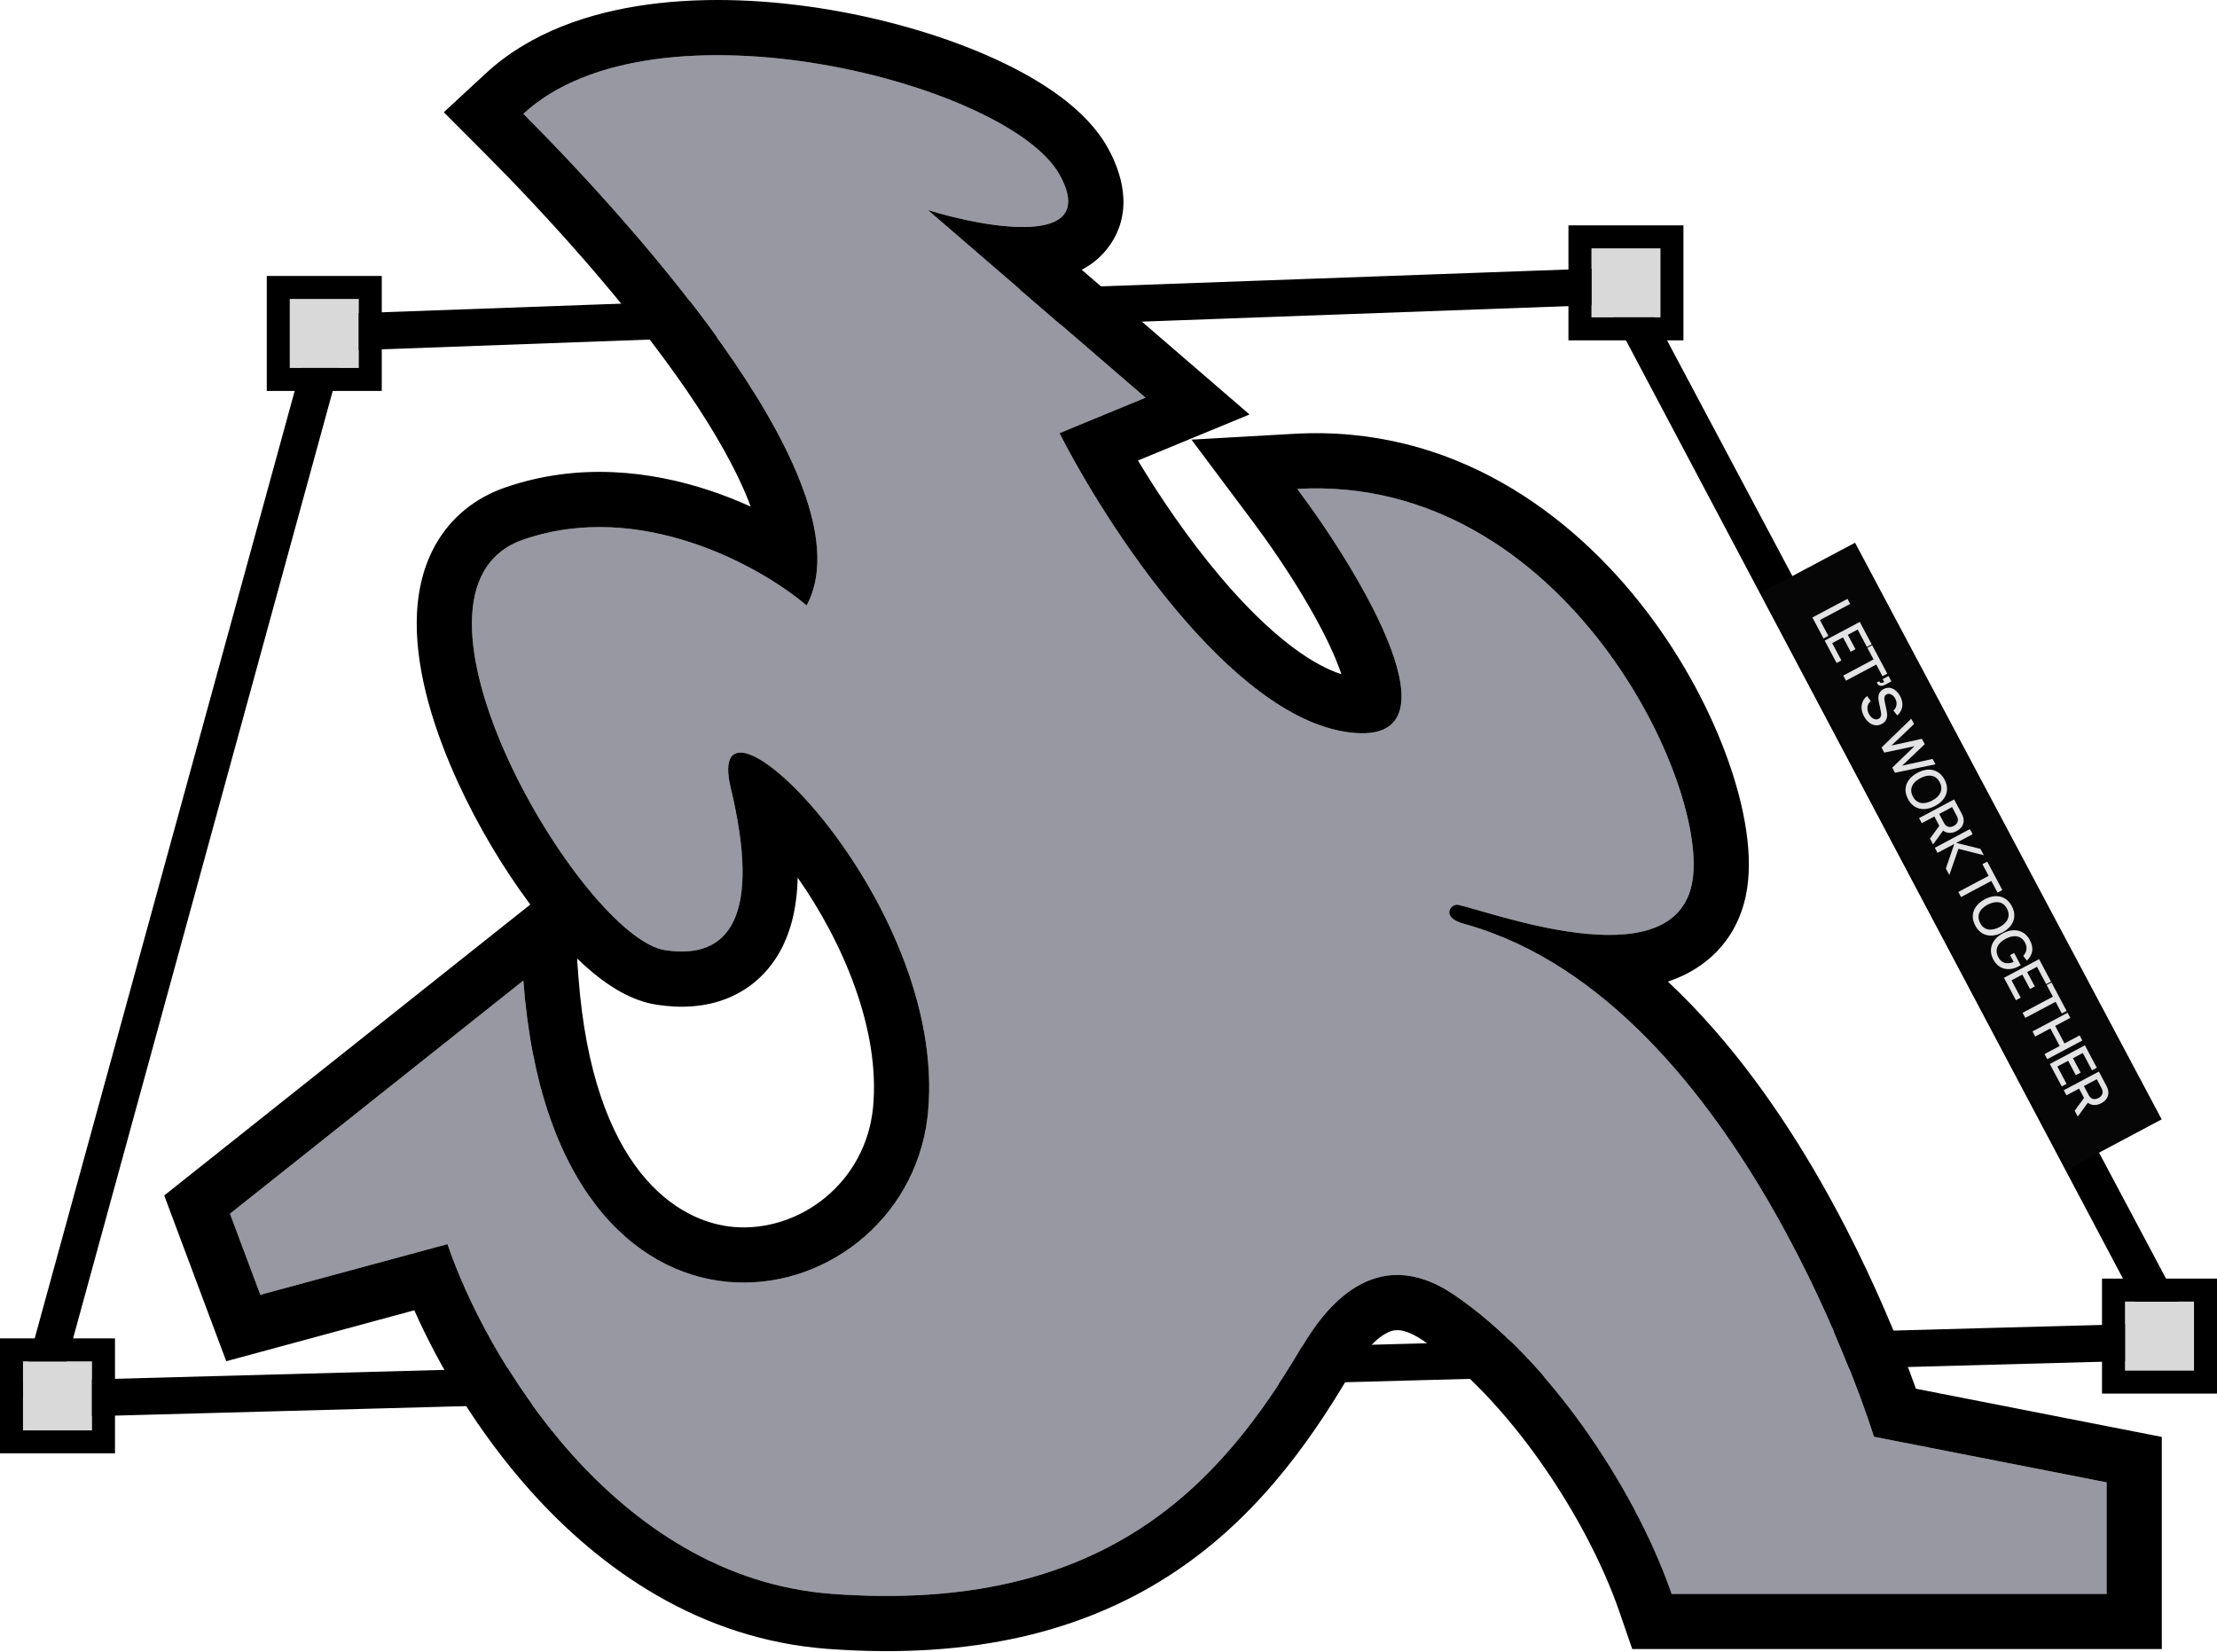
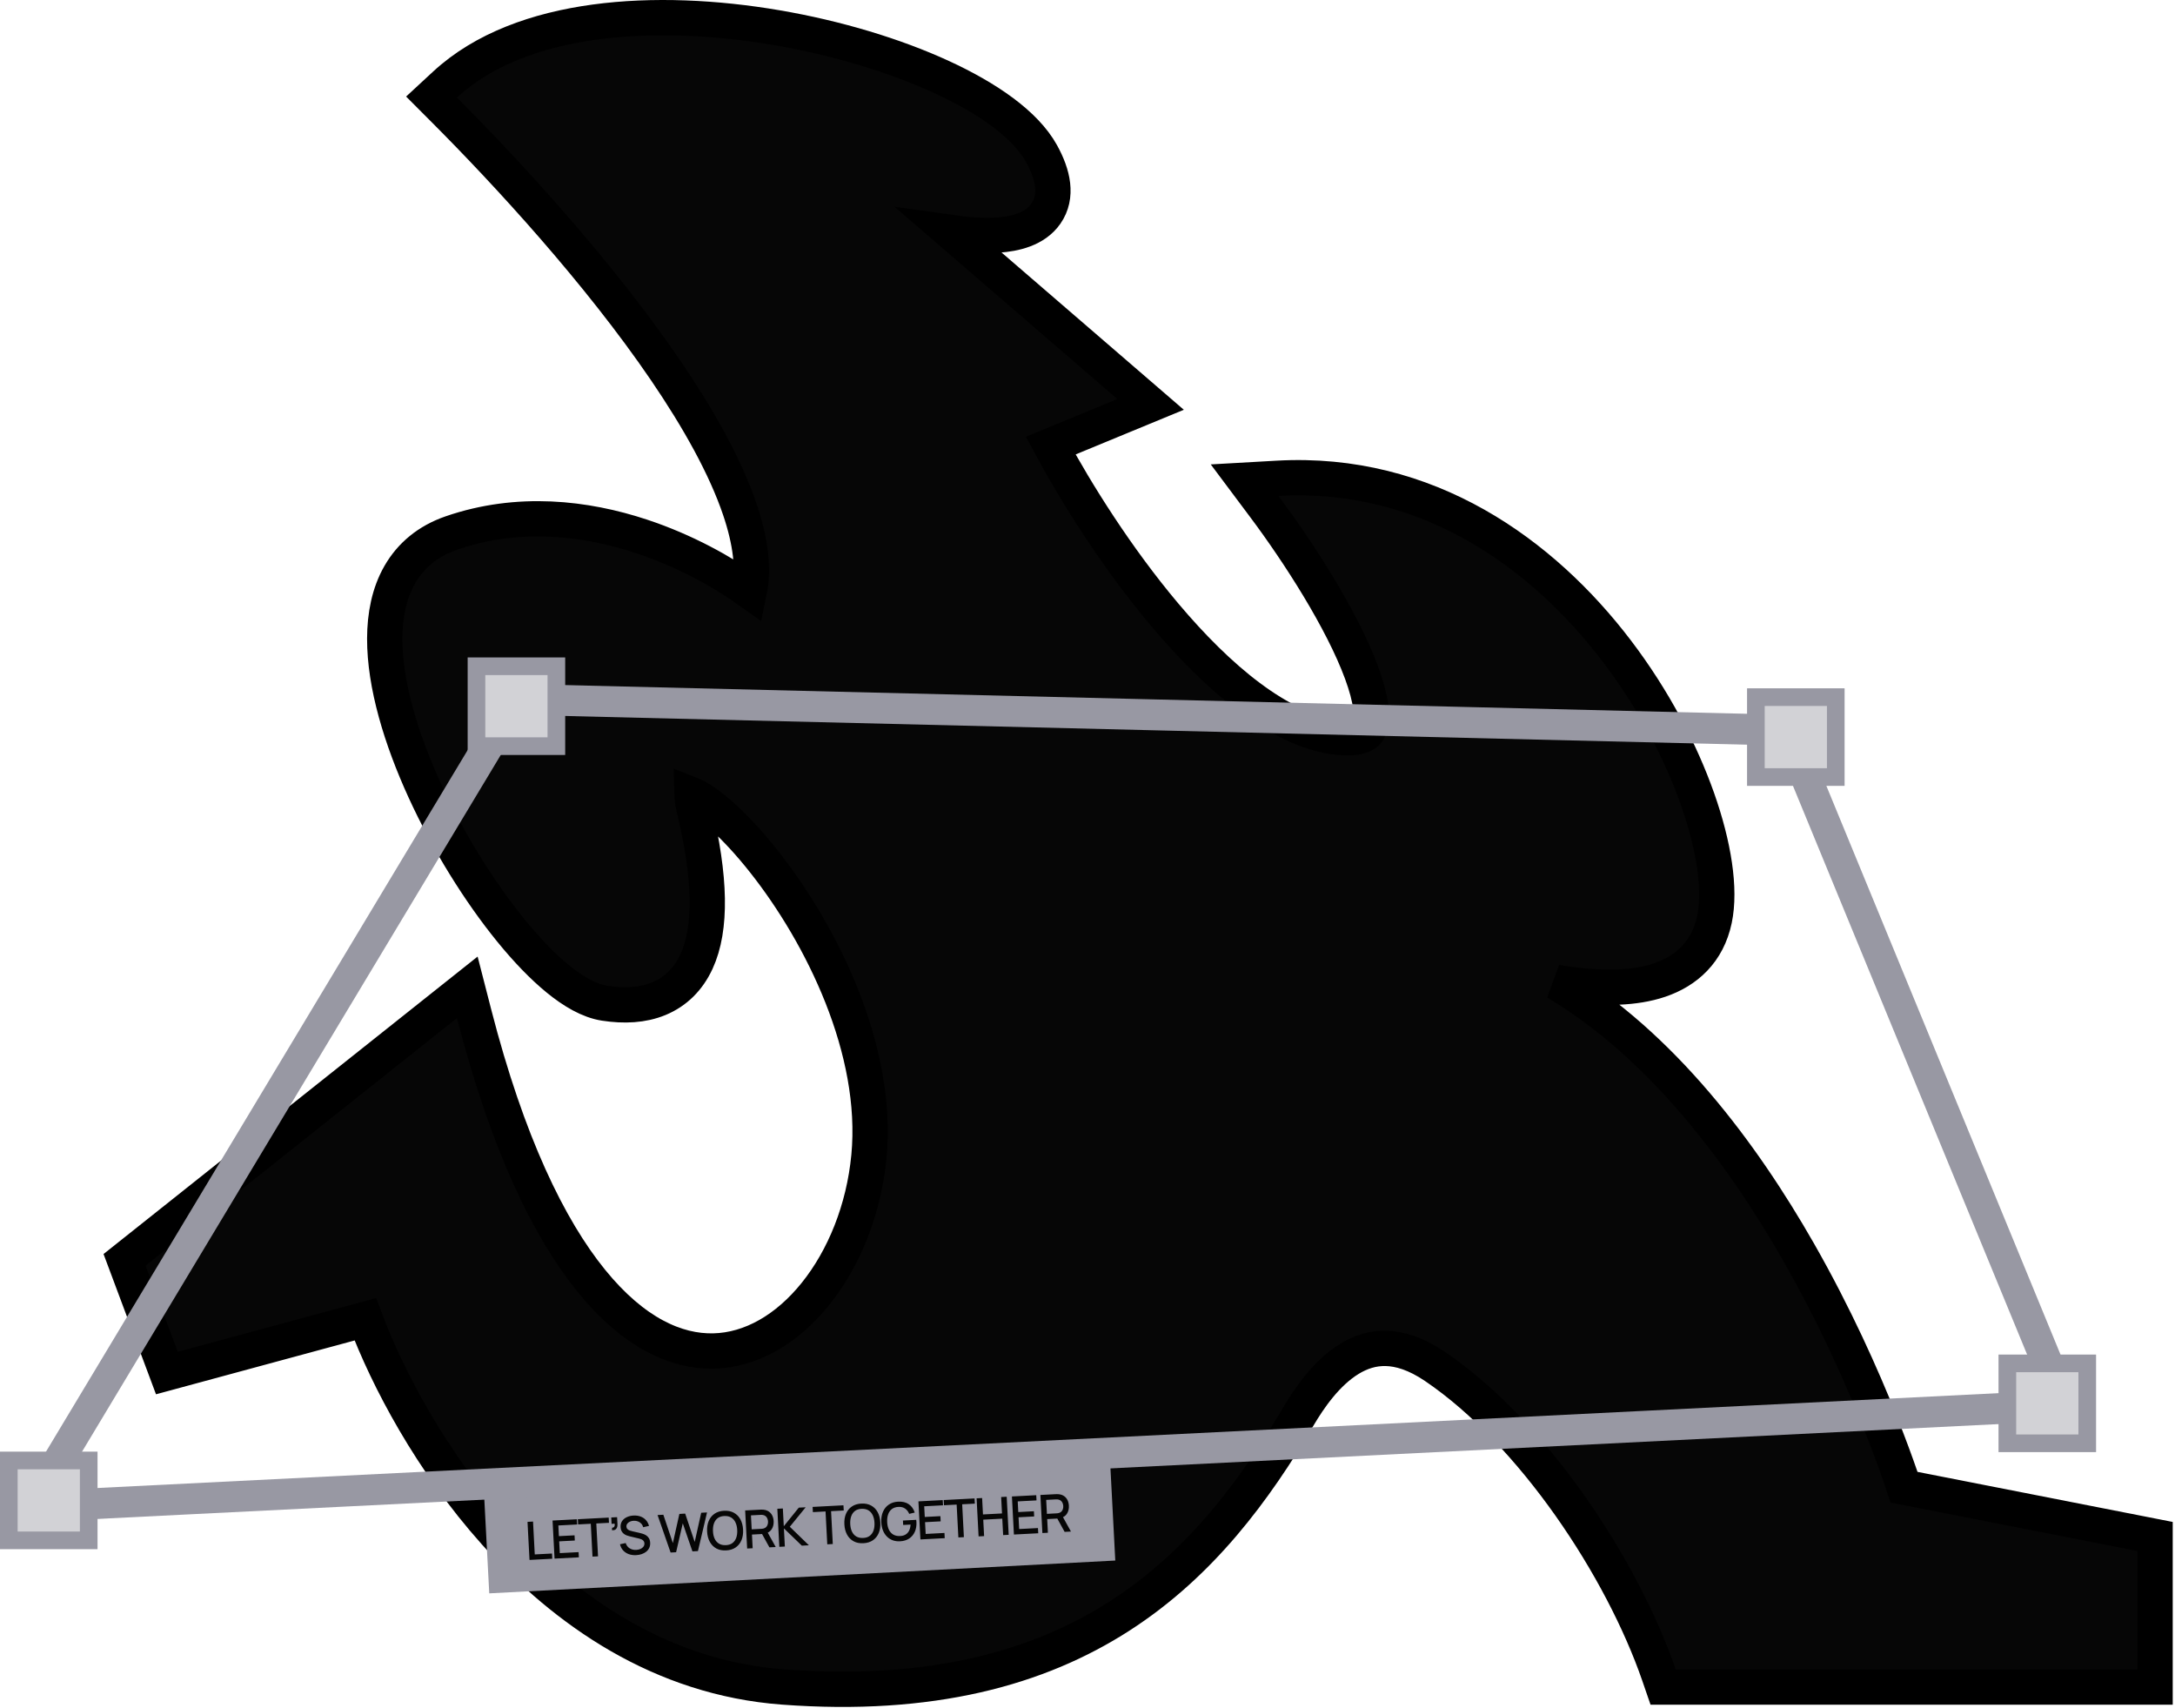
- <svg xmlns="http://www.w3.org/2000/svg" width="482" height="359" viewBox="0 0 482 359" fill="none">
-   <path d="M350.479 58.25C352.382 58.25 354.163 59.151 355.291 60.665L355.507 60.976L475.402 286.432C477.962 290.362 475.225 295.577 470.537 295.704L10.86 308.174C6.786 308.285 3.789 304.387 4.942 300.478L67.485 72.552L67.561 72.315C68.385 69.893 70.664 68.25 73.24 68.25L350.479 58.25ZM13.394 300.102L466.748 287.804L349.396 66.25L74.735 76.25L13.394 300.102Z" fill="black" />
-   <rect x="403.308" y="118" width="142" height="23" transform="rotate(62 403.308 118)" fill="#060606" />
-   <path d="M448.686 237.042L456.315 232.986L457.954 236.069C457.993 236.143 458.039 236.237 458.09 236.35C458.145 236.461 458.189 236.571 458.224 236.679C458.383 237.139 458.426 237.569 458.353 237.97C458.283 238.374 458.116 238.737 457.852 239.059C457.588 239.38 457.251 239.65 456.841 239.868C456.234 240.191 455.627 240.314 455.02 240.238C454.417 240.16 453.895 239.84 453.455 239.276L453.163 238.854L452.014 236.693L449.275 238.149L448.686 237.042ZM451.058 241.502L453.362 238.347L454.243 239.313L451.731 242.769L451.058 241.502ZM453.063 236.135L454.091 238.069C454.128 238.139 454.173 238.215 454.225 238.296C454.279 238.381 454.336 238.457 454.395 238.525C454.568 238.723 454.762 238.854 454.976 238.916C455.194 238.977 455.413 238.988 455.632 238.948C455.851 238.909 456.054 238.839 456.241 238.74C456.429 238.64 456.598 238.511 456.75 238.354C456.905 238.194 457.017 238.008 457.085 237.795C457.156 237.58 457.158 237.346 457.091 237.092C457.071 237.003 457.041 236.912 457.001 236.82C456.963 236.732 456.925 236.652 456.888 236.581L455.86 234.648L453.063 236.135Z" fill="#E3E3E5" />
-   <path d="M445.653 231.337L453.281 227.281L455.873 232.155L454.829 232.71L452.826 228.943L450.686 230.081L452.351 233.212L451.307 233.767L449.643 230.636L447.285 231.89L449.288 235.656L448.244 236.211L445.653 231.337Z" fill="#E3E3E5" />
-   <path d="M441.888 224.256L449.516 220.2L450.105 221.307L446.815 223.057L448.843 226.871L452.133 225.122L452.725 226.234L445.096 230.29L444.505 229.178L447.8 227.426L445.772 223.611L442.477 225.364L441.888 224.256Z" fill="#E3E3E5" />
-   <path d="M439.734 220.205L446.319 216.704L444.97 214.166L446.013 213.611L449.3 219.794L448.257 220.349L446.908 217.811L440.322 221.312L439.734 220.205Z" fill="#E3E3E5" />
-   <path d="M435.689 212.599L443.318 208.542L445.909 213.416L444.866 213.971L442.863 210.205L440.723 211.343L442.388 214.474L441.344 215.028L439.679 211.898L437.322 213.151L439.324 216.918L438.281 217.473L435.689 212.599Z" fill="#E3E3E5" />
-   <path d="M433.353 208.588C433.081 208.076 432.918 207.558 432.866 207.033C432.817 206.506 432.879 205.993 433.053 205.493C433.226 204.993 433.512 204.524 433.909 204.086C434.306 203.649 434.817 203.264 435.442 202.931C436.265 202.494 437.051 202.268 437.8 202.255C438.553 202.24 439.23 202.414 439.832 202.779C440.437 203.141 440.924 203.67 441.294 204.366C441.771 205.263 441.943 206.089 441.81 206.844C441.679 207.602 441.297 208.274 440.666 208.859L439.867 207.843C440.24 207.445 440.471 207.001 440.559 206.51C440.647 206.019 440.554 205.512 440.279 204.987C439.995 204.445 439.636 204.058 439.201 203.828C438.767 203.601 438.282 203.514 437.745 203.569C437.211 203.622 436.652 203.801 436.067 204.108C435.483 204.414 435.019 204.774 434.677 205.186C434.338 205.598 434.143 206.048 434.091 206.538C434.041 207.031 434.157 207.549 434.441 208.091C434.665 208.529 434.943 208.86 435.274 209.082C435.61 209.307 435.99 209.424 436.413 209.435C436.835 209.446 437.297 209.352 437.799 209.153L437.01 207.67L437.9 207.197L439.314 209.856C439.254 209.897 439.172 209.947 439.068 210.007C438.968 210.065 438.903 210.102 438.875 210.117C438.169 210.492 437.466 210.692 436.767 210.714C436.068 210.737 435.421 210.574 434.827 210.224C434.237 209.871 433.745 209.326 433.353 208.588Z" fill="#E3E3E5" />
-   <path d="M429.451 201.25C429.046 200.487 428.866 199.749 428.913 199.036C428.963 198.321 429.21 197.661 429.655 197.058C430.102 196.458 430.719 195.949 431.506 195.53C432.294 195.111 433.061 194.884 433.808 194.849C434.557 194.818 435.241 194.983 435.858 195.343C436.479 195.701 436.992 196.262 437.398 197.025C437.802 197.784 437.978 198.522 437.928 199.237C437.884 199.954 437.638 200.612 437.191 201.212C436.745 201.812 436.128 202.321 435.34 202.74C434.552 203.159 433.785 203.386 433.038 203.42C432.291 203.455 431.606 203.292 430.983 202.93C430.366 202.569 429.855 202.01 429.451 201.25ZM430.506 200.69C430.786 201.234 431.143 201.619 431.576 201.847C432.015 202.075 432.501 202.163 433.035 202.111C433.572 202.056 434.132 201.874 434.715 201.564C435.297 201.254 435.758 200.894 436.097 200.482C436.439 200.07 436.636 199.618 436.688 199.128C436.742 198.642 436.627 198.128 436.344 197.586C436.063 197.041 435.706 196.654 435.27 196.423C434.837 196.196 434.352 196.11 433.814 196.165C433.277 196.219 432.716 196.4 432.132 196.706C431.547 197.012 431.084 197.372 430.741 197.785C430.403 198.196 430.207 198.646 430.155 199.136C430.105 199.63 430.222 200.147 430.506 200.69Z" fill="#E3E3E5" />
-   <path d="M425.763 193.931L432.348 190.429L430.999 187.892L432.043 187.337L435.33 193.519L434.286 194.074L432.937 191.537L426.352 195.038L425.763 193.931Z" fill="#E3E3E5" />
-   <path d="M420.655 184.324L428.284 180.267L428.873 181.375L425.313 183.268L430.571 184.569L431.304 185.947L425.785 184.552L423.807 190.252L423.052 188.832L424.889 183.493L421.244 185.431L420.655 184.324Z" fill="#E3E3E5" />
-   <path d="M417.226 177.874L424.855 173.818L426.494 176.901C426.533 176.975 426.579 177.069 426.63 177.182C426.684 177.293 426.729 177.403 426.764 177.512C426.922 177.971 426.965 178.401 426.893 178.802C426.823 179.206 426.656 179.569 426.392 179.891C426.128 180.213 425.791 180.482 425.381 180.7C424.774 181.023 424.167 181.147 423.56 181.07C422.957 180.993 422.435 180.672 421.995 180.108L421.703 179.686L420.553 177.525L417.815 178.981L417.226 177.874ZM419.598 182.335L421.902 179.179L422.783 180.145L420.271 183.601L419.598 182.335ZM421.602 176.967L422.631 178.901C422.668 178.971 422.713 179.047 422.765 179.128C422.819 179.213 422.876 179.289 422.935 179.358C423.108 179.555 423.302 179.686 423.516 179.748C423.734 179.809 423.953 179.82 424.172 179.78C424.391 179.741 424.594 179.671 424.781 179.572C424.968 179.472 425.138 179.344 425.29 179.186C425.445 179.026 425.557 178.84 425.625 178.627C425.696 178.412 425.698 178.178 425.631 177.924C425.611 177.835 425.581 177.744 425.541 177.652C425.503 177.564 425.465 177.484 425.428 177.414L424.4 175.48L421.602 176.967Z" fill="#E3E3E5" />
-   <path d="M414.824 173.741C414.419 172.978 414.239 172.24 414.286 171.526C414.336 170.811 414.583 170.152 415.028 169.548C415.475 168.949 416.092 168.439 416.879 168.02C417.667 167.602 418.434 167.375 419.181 167.34C419.93 167.309 420.614 167.473 421.231 167.834C421.852 168.192 422.365 168.753 422.771 169.516C423.175 170.275 423.351 171.012 423.301 171.727C423.257 172.444 423.011 173.103 422.564 173.703C422.118 174.303 421.501 174.812 420.713 175.231C419.925 175.649 419.158 175.876 418.411 175.911C417.664 175.946 416.979 175.782 416.356 175.42C415.739 175.06 415.228 174.5 414.824 173.741ZM415.879 173.18C416.159 173.724 416.516 174.11 416.949 174.337C417.388 174.566 417.874 174.654 418.408 174.601C418.945 174.547 419.505 174.364 420.088 174.055C420.67 173.745 421.131 173.384 421.47 172.973C421.812 172.56 422.009 172.109 422.061 171.619C422.115 171.133 422 170.618 421.717 170.076C421.436 169.532 421.079 169.145 420.643 168.914C420.21 168.687 419.725 168.601 419.188 168.655C418.65 168.71 418.089 168.89 417.505 169.197C416.92 169.503 416.457 169.863 416.115 170.275C415.776 170.687 415.58 171.137 415.528 171.627C415.478 172.12 415.595 172.638 415.879 173.18Z" fill="#E3E3E5" />
-   <path d="M409.07 162.534L415.521 156.264L416.138 157.424L411.222 162.097L417.839 160.637L418.464 161.8L413.549 166.473L420.171 165.01L420.791 166.176L411.982 168.012L411.396 166.91L416.232 162.24L409.656 163.636L409.07 162.534Z" fill="#E3E3E5" />
-   <path d="M405.238 155.712C404.947 155.164 404.778 154.62 404.73 154.079C404.688 153.54 404.766 153.034 404.963 152.562C405.166 152.092 405.487 151.686 405.926 151.343L406.715 152.405C406.311 152.77 406.076 153.207 406.012 153.717C405.951 154.225 406.053 154.726 406.316 155.22C406.479 155.528 406.677 155.785 406.909 155.992C407.145 156.197 407.395 156.33 407.657 156.389C407.926 156.45 408.187 156.414 408.441 156.278C408.579 156.205 408.687 156.116 408.767 156.01C408.849 155.908 408.906 155.793 408.938 155.667C408.976 155.543 408.992 155.406 408.984 155.255C408.982 155.107 408.965 154.951 408.932 154.787L408.47 152.525C408.426 152.304 408.395 152.072 408.378 151.827C408.364 151.58 408.386 151.336 408.443 151.093C408.505 150.851 408.616 150.622 408.777 150.405C408.942 150.186 409.179 149.994 409.49 149.829C409.96 149.579 410.421 149.488 410.874 149.555C411.332 149.624 411.753 149.821 412.139 150.146C412.528 150.469 412.859 150.887 413.131 151.399C413.399 151.919 413.552 152.428 413.591 152.928C413.632 153.432 413.558 153.906 413.369 154.351C413.185 154.798 412.886 155.197 412.47 155.549L411.638 154.47C411.896 154.265 412.081 154.021 412.194 153.739C412.311 153.455 412.357 153.159 412.333 152.85C412.313 152.539 412.226 152.236 412.074 151.941C411.931 151.655 411.75 151.418 411.533 151.23C411.317 151.046 411.089 150.927 410.848 150.874C410.608 150.824 410.381 150.857 410.165 150.972C409.954 151.084 409.815 151.237 409.75 151.43C409.685 151.623 409.662 151.831 409.68 152.052C409.703 152.275 409.738 152.49 409.785 152.696L410.137 154.317C410.181 154.52 410.22 154.755 410.254 155.022C410.293 155.292 410.293 155.57 410.256 155.857C410.22 156.148 410.115 156.428 409.941 156.697C409.771 156.964 409.5 157.197 409.129 157.394C408.744 157.598 408.364 157.701 407.988 157.701C407.616 157.7 407.259 157.616 406.916 157.449C406.579 157.284 406.267 157.051 405.981 156.751C405.694 156.45 405.447 156.104 405.238 155.712Z" fill="#E3E3E5" />
-   <path d="M408.044 148.336L408.573 148.143C408.643 148.3 408.734 148.403 408.846 148.452C408.959 148.501 409.082 148.508 409.217 148.473C409.352 148.437 409.491 148.37 409.634 148.272L409.31 147.662L410.586 146.984L411.209 148.154L409.826 148.889C409.41 149.111 409.042 149.178 408.723 149.089C408.406 149.004 408.179 148.753 408.044 148.336Z" fill="#E3E3E5" />
-   <path d="M400.747 146.883L407.332 143.381L405.983 140.844L407.027 140.289L410.314 146.471L409.27 147.026L407.921 144.489L401.336 147.99L400.747 146.883Z" fill="#E3E3E5" />
-   <path d="M396.703 139.276L404.332 135.22L406.923 140.094L405.88 140.649L403.877 136.882L401.736 138.02L403.401 141.151L402.358 141.706L400.693 138.575L398.335 139.828L400.338 143.595L399.294 144.15L396.703 139.276Z" fill="#E3E3E5" />
-   <path d="M394.034 134.257L401.663 130.201L402.252 131.308L395.667 134.809L397.503 138.263L396.459 138.818L394.034 134.257Z" fill="#E3E3E5" />
-   <path d="M462 283H477V298H462V283Z" fill="#D9D9D9" />
-   <path d="M477 283H462V298H477V283ZM482 303H457V278H482V303Z" fill="black" />
-   <path d="M346 54H361V69H346V54Z" fill="#D9D9D9" />
-   <path d="M361 54H346V69H361V54ZM366 74H341V49H366V74Z" fill="black" />
-   <path d="M63 65H78V80H63V65Z" fill="#D9D9D9" />
-   <path d="M78 65H63V80H78V65ZM83 85H58V60H83V85Z" fill="black" />
-   <path d="M5 296H20V311H5V296Z" fill="#D9D9D9" />
-   <path d="M20 296H5V311H20V296ZM25 316H0V291H25V316Z" fill="black" />
-   <path d="M230.356 37.972C239.154 53.842 214.96 49.727 201.763 45.687L249.051 86.465L230.356 94.179C240.62 114.383 267.527 155.673 293.04 159.199C318.554 162.726 296.34 125.403 282.043 106.302C340.329 102.995 372.221 171.322 367.822 192.26C363.423 213.199 323.844 198.102 316.929 196.718C315.573 196.447 312.931 199.377 318.334 200.869C378.475 217.473 407.412 312.382 407.412 312.382L458 322.3V346.545H363.423C355.654 324.014 336.983 295.649 316.135 281.525C298.578 269.63 287.544 285.272 283.044 292.882C265.448 322.637 240.253 350.953 180.868 346.545C133.36 343.018 105.353 294.382 97.288 270.504L56.598 281.525L50 263.892L113.785 213.199C120.5 303.5 197.364 288.137 201.763 241.852C206.162 195.566 152.275 143.771 158.873 171.322C165.472 198.872 158.874 208.791 144.577 206.587C126.5 203.8 81.892 128.342 113.785 117.322C139.298 108.506 165.472 123.199 175.369 131.648C188.997 106.302 139.812 50.831 113.785 24.748C142.378 -1.701 219.359 18.136 230.356 37.972Z" fill="#9898A3" />
-   <path d="M407.412 312.382C407.412 312.382 378.7 218.213 319.037 201.068L318.334 200.869C312.932 199.378 315.572 196.447 316.929 196.718C323.79 198.091 362.807 212.964 367.713 192.744L367.822 192.26C372.221 171.321 340.329 102.996 282.043 106.302C296.228 125.255 318.207 162.144 293.63 159.275L293.04 159.199C267.526 155.673 240.62 114.383 230.356 94.179L249.051 86.465L201.763 45.687C214.753 49.664 238.401 53.713 230.744 38.701L230.356 37.973C219.359 18.136 142.377 -1.701 113.784 24.748C139.811 50.831 188.996 106.302 175.369 131.649C165.472 123.2 139.298 108.505 113.784 117.321C81.892 128.342 126.5 203.799 144.577 206.586C158.874 208.79 165.471 198.872 158.873 171.321C152.275 143.771 206.162 195.566 201.763 241.852L201.646 242.931C196.167 288.371 120.447 302.794 113.784 213.198L50 263.892L56.599 281.525L97.288 270.504C105.353 294.381 133.36 343.019 180.868 346.545C240.253 350.953 265.448 322.637 283.044 292.882C287.544 285.272 298.578 269.63 316.135 281.525C336.657 295.428 355.07 323.132 363.051 345.485L363.423 346.545H458V322.3L407.412 312.382ZM173.426 190.831C173.302 196.122 172.393 200.951 170.452 205.149C167.985 210.483 163.898 214.665 158.378 216.961C153.166 219.128 147.674 219.206 142.749 218.446C137.299 217.606 132.592 214.488 129.178 211.707C127.931 210.692 126.69 209.581 125.46 208.394L125.752 212.309C128.871 254.247 147.228 265.786 159.606 266.784C173.858 267.933 188.255 257.144 189.816 240.716C191.415 223.897 183.265 204.836 173.426 190.831ZM470 358.545H354.867L352.079 350.456C344.931 329.726 327.594 303.783 309.404 291.459C306.54 289.519 304.754 289.228 303.897 289.207C303.048 289.186 302.13 289.407 300.956 290.125C298.125 291.857 295.488 295.415 293.373 298.99C284.202 314.499 272.35 330.884 254.122 342.615C235.665 354.495 211.832 360.876 179.979 358.512C152.104 356.443 130.558 341.158 115.345 324.159C103.82 311.283 95.414 296.88 90.074 284.89L49.19 295.964L35.703 259.927L115.293 196.671C109.47 188.883 103.888 179.555 99.531 170.036C94.513 159.074 90.573 146.678 90.6 135.498C90.613 129.806 91.656 123.702 94.809 118.223C98.105 112.494 103.249 108.266 109.865 105.98C125.851 100.456 141.596 102.449 154.2 106.617C157.353 107.66 160.369 108.858 163.213 110.148C160.486 102.812 155.721 94.305 149.534 85.237C136.299 65.835 118.091 46.053 105.29 33.224L96.486 24.402L105.636 15.939C115.255 7.04 128.127 2.711 140.9 0.976C153.802 -0.777 167.711 -0.043 180.689 2.174C193.681 4.393 206.253 8.186 216.537 12.916C226.138 17.332 236.126 23.629 240.852 32.154C243.619 37.146 246.651 45.593 241.314 53.282C239.587 55.771 237.417 57.479 235.178 58.656L271.661 90.116L247.402 100.126C252.173 108.051 258.306 117.083 265.155 125.21C270.389 131.421 275.806 136.821 281.105 140.779C285.074 143.742 288.602 145.612 291.633 146.592C291.505 146.208 291.365 145.804 291.209 145.381C287.67 135.768 279.388 122.781 272.436 113.491L259.035 95.587L281.363 94.32C315.85 92.364 341.826 111.731 357.98 132.911C366.103 143.561 372.094 155.072 375.787 165.536C379.303 175.498 381.349 186.239 379.565 194.728C377.458 204.759 370.63 210.703 362.847 213.347C362.77 213.373 362.693 213.397 362.616 213.422C376.606 226.521 387.611 242.496 395.844 256.896C403.57 270.41 409.3 283.327 413.098 292.847C414.505 296.375 415.653 299.453 416.545 301.943L470 312.424V358.545Z" fill="black" />
+ <svg xmlns="http://www.w3.org/2000/svg" width="493" height="387" viewBox="0 0 493 387" fill="none">
+   <path d="M488.483 382.358H376.975L376.046 379.661C367.656 355.319 347.439 324.725 325.255 309.688C320.906 306.741 317.232 305.676 314.184 305.602C311.138 305.527 308.384 306.434 305.86 307.979C300.652 311.167 296.77 316.85 294.325 320.986C284.465 337.667 272.242 354.361 253.855 366.2C235.392 378.089 211.097 384.84 177.52 382.347C149.86 380.293 128.079 365.108 112.223 347.384C97.697 331.147 87.892 312.515 82.808 299.004L41.348 310.238L37.831 311.191L36.555 307.779L29.254 288.259L28.235 285.536L30.511 283.727L101.093 227.606L105.921 223.768L107.457 229.741C114.985 259.023 124.376 278.392 134.05 290.302C143.686 302.165 153.365 306.384 161.752 306.191C170.223 305.997 178.373 301.283 184.834 293.252C191.285 285.234 195.807 274.171 196.956 262.079C199.249 237.941 186.259 211.814 173.157 195.246C169.92 191.153 166.741 187.727 163.88 185.129C160.964 182.481 158.58 180.879 156.946 180.191C156.917 180.179 156.888 180.168 156.859 180.156C156.881 180.92 157.02 181.997 157.367 183.445C161.048 198.82 161.365 210.362 157.868 217.928C156.036 221.891 153.16 224.751 149.366 226.329C145.675 227.865 141.452 228.05 137.047 227.37C133.483 226.82 129.846 224.633 126.476 221.887C123.006 219.06 119.385 215.281 115.83 210.917C108.716 202.185 101.596 190.78 96.247 179.089C90.931 167.47 87.181 155.174 87.205 144.741C87.217 139.491 88.186 134.468 90.626 130.225C93.114 125.899 96.987 122.645 102.275 120.816C117.468 115.564 132.71 117.365 145.394 121.562C155.288 124.835 163.817 129.624 169.861 133.942C170.902 128.96 170.173 122.772 167.705 115.469C164.44 105.808 158.376 94.943 150.808 83.844C135.689 61.673 115.081 39.304 100.751 24.938L97.818 21.997L100.866 19.177C109.6 11.095 121.756 6.774 134.837 4.996C147.96 3.213 162.375 3.937 176.056 6.274C189.74 8.613 202.86 12.595 213.41 17.449C223.733 22.199 232.376 28.135 236.077 34.813C238.7 39.547 239.816 44.465 237.082 48.407C234.587 52.004 229.973 53.019 226.157 53.279C222.979 53.496 219.356 53.246 215.679 52.727L255.879 87.407L260.8 91.653L254.792 94.134L238.155 101.001C243.978 111.808 253.181 126.479 263.992 139.313C270.066 146.524 276.57 153.062 283.186 158.004C289.829 162.967 296.352 166.145 302.491 166.994C305.652 167.431 307.582 167.157 308.693 166.714C309.645 166.334 310.135 165.789 310.448 164.98C310.823 164.015 310.999 162.484 310.705 160.237C310.416 158.028 309.711 155.405 308.624 152.452C304.234 140.522 294.416 125.279 286.571 114.793L282.106 108.825L289.547 108.403C323.578 106.472 349.67 125.505 366.428 147.486C374.822 158.497 380.99 170.381 384.759 181.063C388.469 191.578 390.054 201.5 388.609 208.379C387.057 215.772 382.231 220.062 376.205 222.11C370.453 224.066 363.575 224.025 357.113 223.265C355.651 223.093 354.188 222.878 352.737 222.637C376.651 236.898 394.851 261.329 407.647 283.721C415.926 298.207 422.087 312.094 426.177 322.353C428.223 327.486 429.756 331.72 430.779 334.681C431.098 335.603 431.367 336.402 431.587 337.065L485.254 347.593L488.483 348.227V382.358Z" fill="#060606" stroke="black" stroke-width="8" />
+   <rect width="142.096" height="23.179" transform="translate(109.684 337.973) rotate(-3)" fill="#9898A3" />
+   <path d="M120.021 353.544L119.569 344.916L120.822 344.85L121.212 352.298L125.119 352.093L125.18 353.273L120.021 353.544ZM125.698 353.246L125.246 344.618L130.759 344.329L130.82 345.51L126.56 345.733L126.687 348.154L130.228 347.968L130.29 349.148L126.749 349.334L126.889 352L131.149 351.777L131.211 352.957L125.698 353.246ZM134.301 352.795L133.911 345.348L131.041 345.498L130.979 344.318L137.972 343.951L138.034 345.132L135.163 345.282L135.554 352.73L134.301 352.795ZM138.702 346.797L138.75 346.236C138.923 346.239 139.055 346.2 139.147 346.119C139.239 346.038 139.297 345.929 139.322 345.791C139.347 345.654 139.345 345.5 139.316 345.329L138.627 345.365L138.551 343.921L139.875 343.852L139.957 345.415C139.982 345.887 139.887 346.248 139.672 346.5C139.46 346.751 139.137 346.85 138.702 346.797ZM144.201 352.457C143.582 352.489 143.017 352.413 142.507 352.227C142 352.038 141.575 351.753 141.23 351.375C140.89 350.992 140.657 350.53 140.533 349.987L141.829 349.721C141.988 350.242 142.285 350.639 142.72 350.912C143.155 351.182 143.652 351.302 144.211 351.273C144.559 351.255 144.875 351.184 145.161 351.061C145.447 350.934 145.673 350.764 145.838 350.551C146.006 350.334 146.083 350.081 146.068 349.794C146.06 349.638 146.025 349.501 145.963 349.384C145.905 349.267 145.825 349.167 145.725 349.085C145.628 348.997 145.51 348.926 145.371 348.869C145.236 348.808 145.087 348.757 144.924 348.718L142.679 348.181C142.46 348.128 142.236 348.058 142.007 347.97C141.778 347.877 141.565 347.754 141.369 347.6C141.177 347.442 141.016 347.244 140.887 347.007C140.759 346.765 140.685 346.469 140.666 346.117C140.639 345.586 140.751 345.129 141.003 344.748C141.259 344.362 141.616 344.063 142.074 343.85C142.531 343.634 143.049 343.511 143.629 343.481C144.212 343.458 144.739 343.535 145.209 343.71C145.683 343.886 146.081 344.153 146.404 344.513C146.731 344.868 146.967 345.308 147.11 345.834L145.78 346.132C145.703 345.811 145.561 345.54 145.353 345.319C145.145 345.093 144.896 344.926 144.606 344.817C144.316 344.704 144.005 344.654 143.673 344.668C143.353 344.677 143.062 344.74 142.799 344.858C142.541 344.976 142.337 345.132 142.187 345.329C142.041 345.524 141.975 345.744 141.988 345.988C142 346.228 142.08 346.418 142.228 346.558C142.375 346.699 142.553 346.807 142.762 346.885C142.974 346.958 143.183 347.017 143.39 347.062L145.007 347.428C145.21 347.473 145.439 347.537 145.696 347.62C145.956 347.699 146.209 347.815 146.453 347.971C146.702 348.126 146.911 348.339 147.082 348.611C147.252 348.878 147.348 349.222 147.37 349.641C147.393 350.077 147.325 350.465 147.167 350.805C147.008 351.142 146.781 351.43 146.485 351.67C146.193 351.906 145.85 352.09 145.457 352.223C145.063 352.356 144.645 352.434 144.201 352.457ZM152.004 351.868L149.047 343.371L150.359 343.302L152.517 349.732L153.991 343.118L155.309 343.043L157.466 349.473L158.94 342.852L160.258 342.783L158.199 351.543L156.953 351.608L154.764 345.252L153.25 351.802L152.004 351.868ZM164.592 351.388C163.73 351.433 162.985 351.284 162.358 350.941C161.731 350.593 161.238 350.09 160.879 349.432C160.524 348.774 160.323 347.999 160.277 347.108C160.23 346.217 160.349 345.426 160.633 344.734C160.921 344.042 161.359 343.493 161.946 343.085C162.534 342.674 163.259 342.446 164.121 342.401C164.98 342.356 165.723 342.507 166.35 342.855C166.981 343.198 167.474 343.699 167.829 344.357C168.184 345.016 168.385 345.79 168.431 346.681C168.478 347.572 168.359 348.363 168.075 349.055C167.791 349.747 167.353 350.298 166.762 350.71C166.174 351.117 165.451 351.343 164.592 351.388ZM164.53 350.196C165.142 350.172 165.642 350.011 166.031 349.715C166.424 349.414 166.709 349.01 166.887 348.504C167.064 347.994 167.136 347.41 167.101 346.751C167.067 346.091 166.935 345.522 166.705 345.041C166.475 344.556 166.15 344.187 165.728 343.933C165.31 343.678 164.795 343.565 164.184 343.593C163.572 343.617 163.07 343.777 162.677 344.074C162.288 344.371 162.005 344.775 161.827 345.285C161.65 345.795 161.576 346.379 161.607 347.039C161.637 347.698 161.767 348.27 161.997 348.754C162.227 349.235 162.552 349.603 162.974 349.857C163.4 350.111 163.919 350.224 164.53 350.196ZM169.353 350.958L168.901 342.33L172.388 342.148C172.472 342.143 172.576 342.142 172.701 342.143C172.825 342.141 172.943 342.147 173.056 342.161C173.539 342.211 173.947 342.354 174.28 342.589C174.617 342.824 174.875 343.129 175.055 343.504C175.235 343.879 175.337 344.298 175.361 344.762C175.397 345.449 175.253 346.051 174.927 346.569C174.602 347.082 174.091 347.42 173.394 347.58L172.888 347.667L170.443 347.795L170.606 350.893L169.353 350.958ZM174.398 350.694L172.513 347.272L173.76 346.882L175.83 350.619L174.398 350.694ZM170.381 346.609L172.568 346.494C172.648 346.49 172.736 346.481 172.831 346.468C172.931 346.455 173.024 346.436 173.11 346.412C173.363 346.338 173.563 346.218 173.71 346.05C173.858 345.878 173.96 345.684 174.016 345.469C174.073 345.254 174.096 345.04 174.085 344.828C174.074 344.617 174.029 344.409 173.95 344.205C173.871 343.996 173.75 343.817 173.585 343.665C173.421 343.509 173.209 343.408 172.951 343.362C172.862 343.342 172.767 343.331 172.667 343.329C172.57 343.326 172.482 343.326 172.402 343.33L170.215 343.445L170.381 346.609ZM176.648 350.576L176.196 341.948L177.448 341.882L177.659 345.909L181.061 341.693L182.619 341.611L179.023 346.024L183.353 350.225L181.747 350.309L177.684 346.388L177.9 350.511L176.648 350.576ZM187.514 350.007L187.123 342.559L184.253 342.709L184.191 341.529L191.184 341.163L191.246 342.343L188.376 342.493L188.766 349.941L187.514 350.007ZM195.706 349.758C194.843 349.803 194.098 349.654 193.472 349.31C192.844 348.962 192.351 348.459 191.993 347.801C191.638 347.143 191.437 346.368 191.39 345.478C191.343 344.587 191.462 343.796 191.746 343.104C192.035 342.412 192.472 341.862 193.06 341.455C193.647 341.043 194.372 340.815 195.235 340.77C196.094 340.725 196.837 340.876 197.464 341.224C198.095 341.567 198.588 342.068 198.942 342.727C199.297 343.385 199.498 344.159 199.545 345.05C199.592 345.941 199.473 346.732 199.189 347.424C198.904 348.116 198.467 348.668 197.875 349.079C197.288 349.486 196.565 349.713 195.706 349.758ZM195.644 348.565C196.255 348.541 196.755 348.381 197.144 348.084C197.537 347.783 197.822 347.38 198 346.874C198.178 346.364 198.249 345.779 198.215 345.12C198.18 344.461 198.048 343.891 197.819 343.41C197.589 342.926 197.263 342.556 196.841 342.302C196.423 342.048 195.909 341.934 195.297 341.962C194.686 341.986 194.184 342.147 193.791 342.444C193.402 342.741 193.118 343.144 192.941 343.654C192.763 344.164 192.69 344.749 192.72 345.408C192.751 346.067 192.881 346.639 193.111 347.124C193.34 347.605 193.666 347.972 194.088 348.226C194.514 348.48 195.032 348.593 195.644 348.565ZM204.005 349.323C203.426 349.353 202.888 349.281 202.39 349.107C201.892 348.929 201.453 348.655 201.073 348.287C200.693 347.918 200.389 347.461 200.16 346.917C199.931 346.372 199.798 345.746 199.761 345.039C199.713 344.108 199.841 343.3 200.145 342.616C200.449 341.927 200.894 341.387 201.478 340.996C202.062 340.6 202.748 340.382 203.535 340.341C204.549 340.288 205.371 340.481 205.998 340.921C206.63 341.36 207.078 341.99 207.341 342.809L206.083 343.103C205.88 342.597 205.575 342.201 205.167 341.914C204.76 341.627 204.26 341.497 203.669 341.524C203.057 341.552 202.555 341.714 202.162 342.011C201.773 342.308 201.49 342.711 201.312 343.221C201.135 343.727 201.061 344.31 201.092 344.969C201.122 345.629 201.252 346.2 201.482 346.685C201.711 347.166 202.037 347.533 202.459 347.788C202.885 348.042 203.403 348.155 204.015 348.127C204.507 348.109 204.923 347.997 205.265 347.791C205.61 347.58 205.877 347.286 206.066 346.908C206.254 346.529 206.364 346.071 206.396 345.532L204.719 345.62L204.666 344.614L207.674 344.456C207.686 344.528 207.697 344.623 207.707 344.743C207.717 344.858 207.723 344.932 207.724 344.964C207.766 345.763 207.65 346.484 207.375 347.127C207.1 347.771 206.679 348.287 206.111 348.678C205.542 349.064 204.84 349.279 204.005 349.323ZM208.628 348.9L208.175 340.272L213.688 339.983L213.75 341.164L209.489 341.387L209.616 343.807L213.157 343.622L213.219 344.802L209.678 344.988L209.818 347.654L214.078 347.431L214.14 348.611L208.628 348.9ZM217.231 348.449L216.84 341.002L213.97 341.152L213.908 339.972L220.901 339.605L220.963 340.786L218.093 340.936L218.483 348.384L217.231 348.449ZM221.813 348.209L221.36 339.581L222.613 339.515L222.808 343.236L227.122 343.01L226.927 339.289L228.185 339.223L228.637 347.852L227.379 347.917L227.184 344.191L222.87 344.417L223.065 348.144L221.813 348.209ZM229.821 347.789L229.369 339.161L234.881 338.872L234.943 340.053L230.683 340.276L230.81 342.697L234.351 342.511L234.413 343.692L230.872 343.877L231.012 346.543L235.272 346.32L235.334 347.501L229.821 347.789ZM236.273 347.451L235.821 338.823L239.308 338.64C239.392 338.636 239.496 338.635 239.62 338.636C239.744 338.634 239.863 338.639 239.976 338.654C240.459 338.704 240.867 338.847 241.2 339.082C241.537 339.317 241.795 339.622 241.975 339.997C242.155 340.372 242.257 340.791 242.281 341.254C242.317 341.941 242.172 342.544 241.847 343.062C241.522 343.575 241.01 343.913 240.314 344.073L239.808 344.16L237.363 344.288L237.525 347.386L236.273 347.451ZM241.318 347.187L239.433 343.765L240.68 343.375L242.75 347.112L241.318 347.187ZM237.301 343.102L239.488 342.987C239.568 342.983 239.656 342.974 239.751 342.961C239.85 342.948 239.944 342.929 240.03 342.904C240.283 342.831 240.483 342.711 240.63 342.543C240.777 342.371 240.879 342.177 240.936 341.962C240.993 341.747 241.016 341.533 241.005 341.321C240.994 341.11 240.949 340.902 240.87 340.698C240.791 340.489 240.669 340.309 240.505 340.158C240.341 340.002 240.129 339.901 239.871 339.855C239.781 339.835 239.687 339.824 239.586 339.822C239.49 339.819 239.402 339.819 239.322 339.823L237.135 339.938L237.301 343.102Z" fill="#060606" />
+   <path d="M405 165.5L117 158.5L7 341.5L468 318.5L405 165.5Z" stroke="#9898A3" stroke-width="7" />
+   <path d="M416.108 158V176.109H398V158H416.108Z" fill="#D2D2D6" stroke="#9898A3" stroke-width="4" />
+   <path d="M473.108 309V327.109H455V309H473.108Z" fill="#D2D2D6" stroke="#9898A3" stroke-width="4" />
+   <path d="M20.108 331V349.109H2V331H20.108Z" fill="#D2D2D6" stroke="#9898A3" stroke-width="4" />
+   <path d="M126.108 151V169.109H108V151H126.108Z" fill="#D2D2D6" stroke="#9898A3" stroke-width="4" />
</svg>
